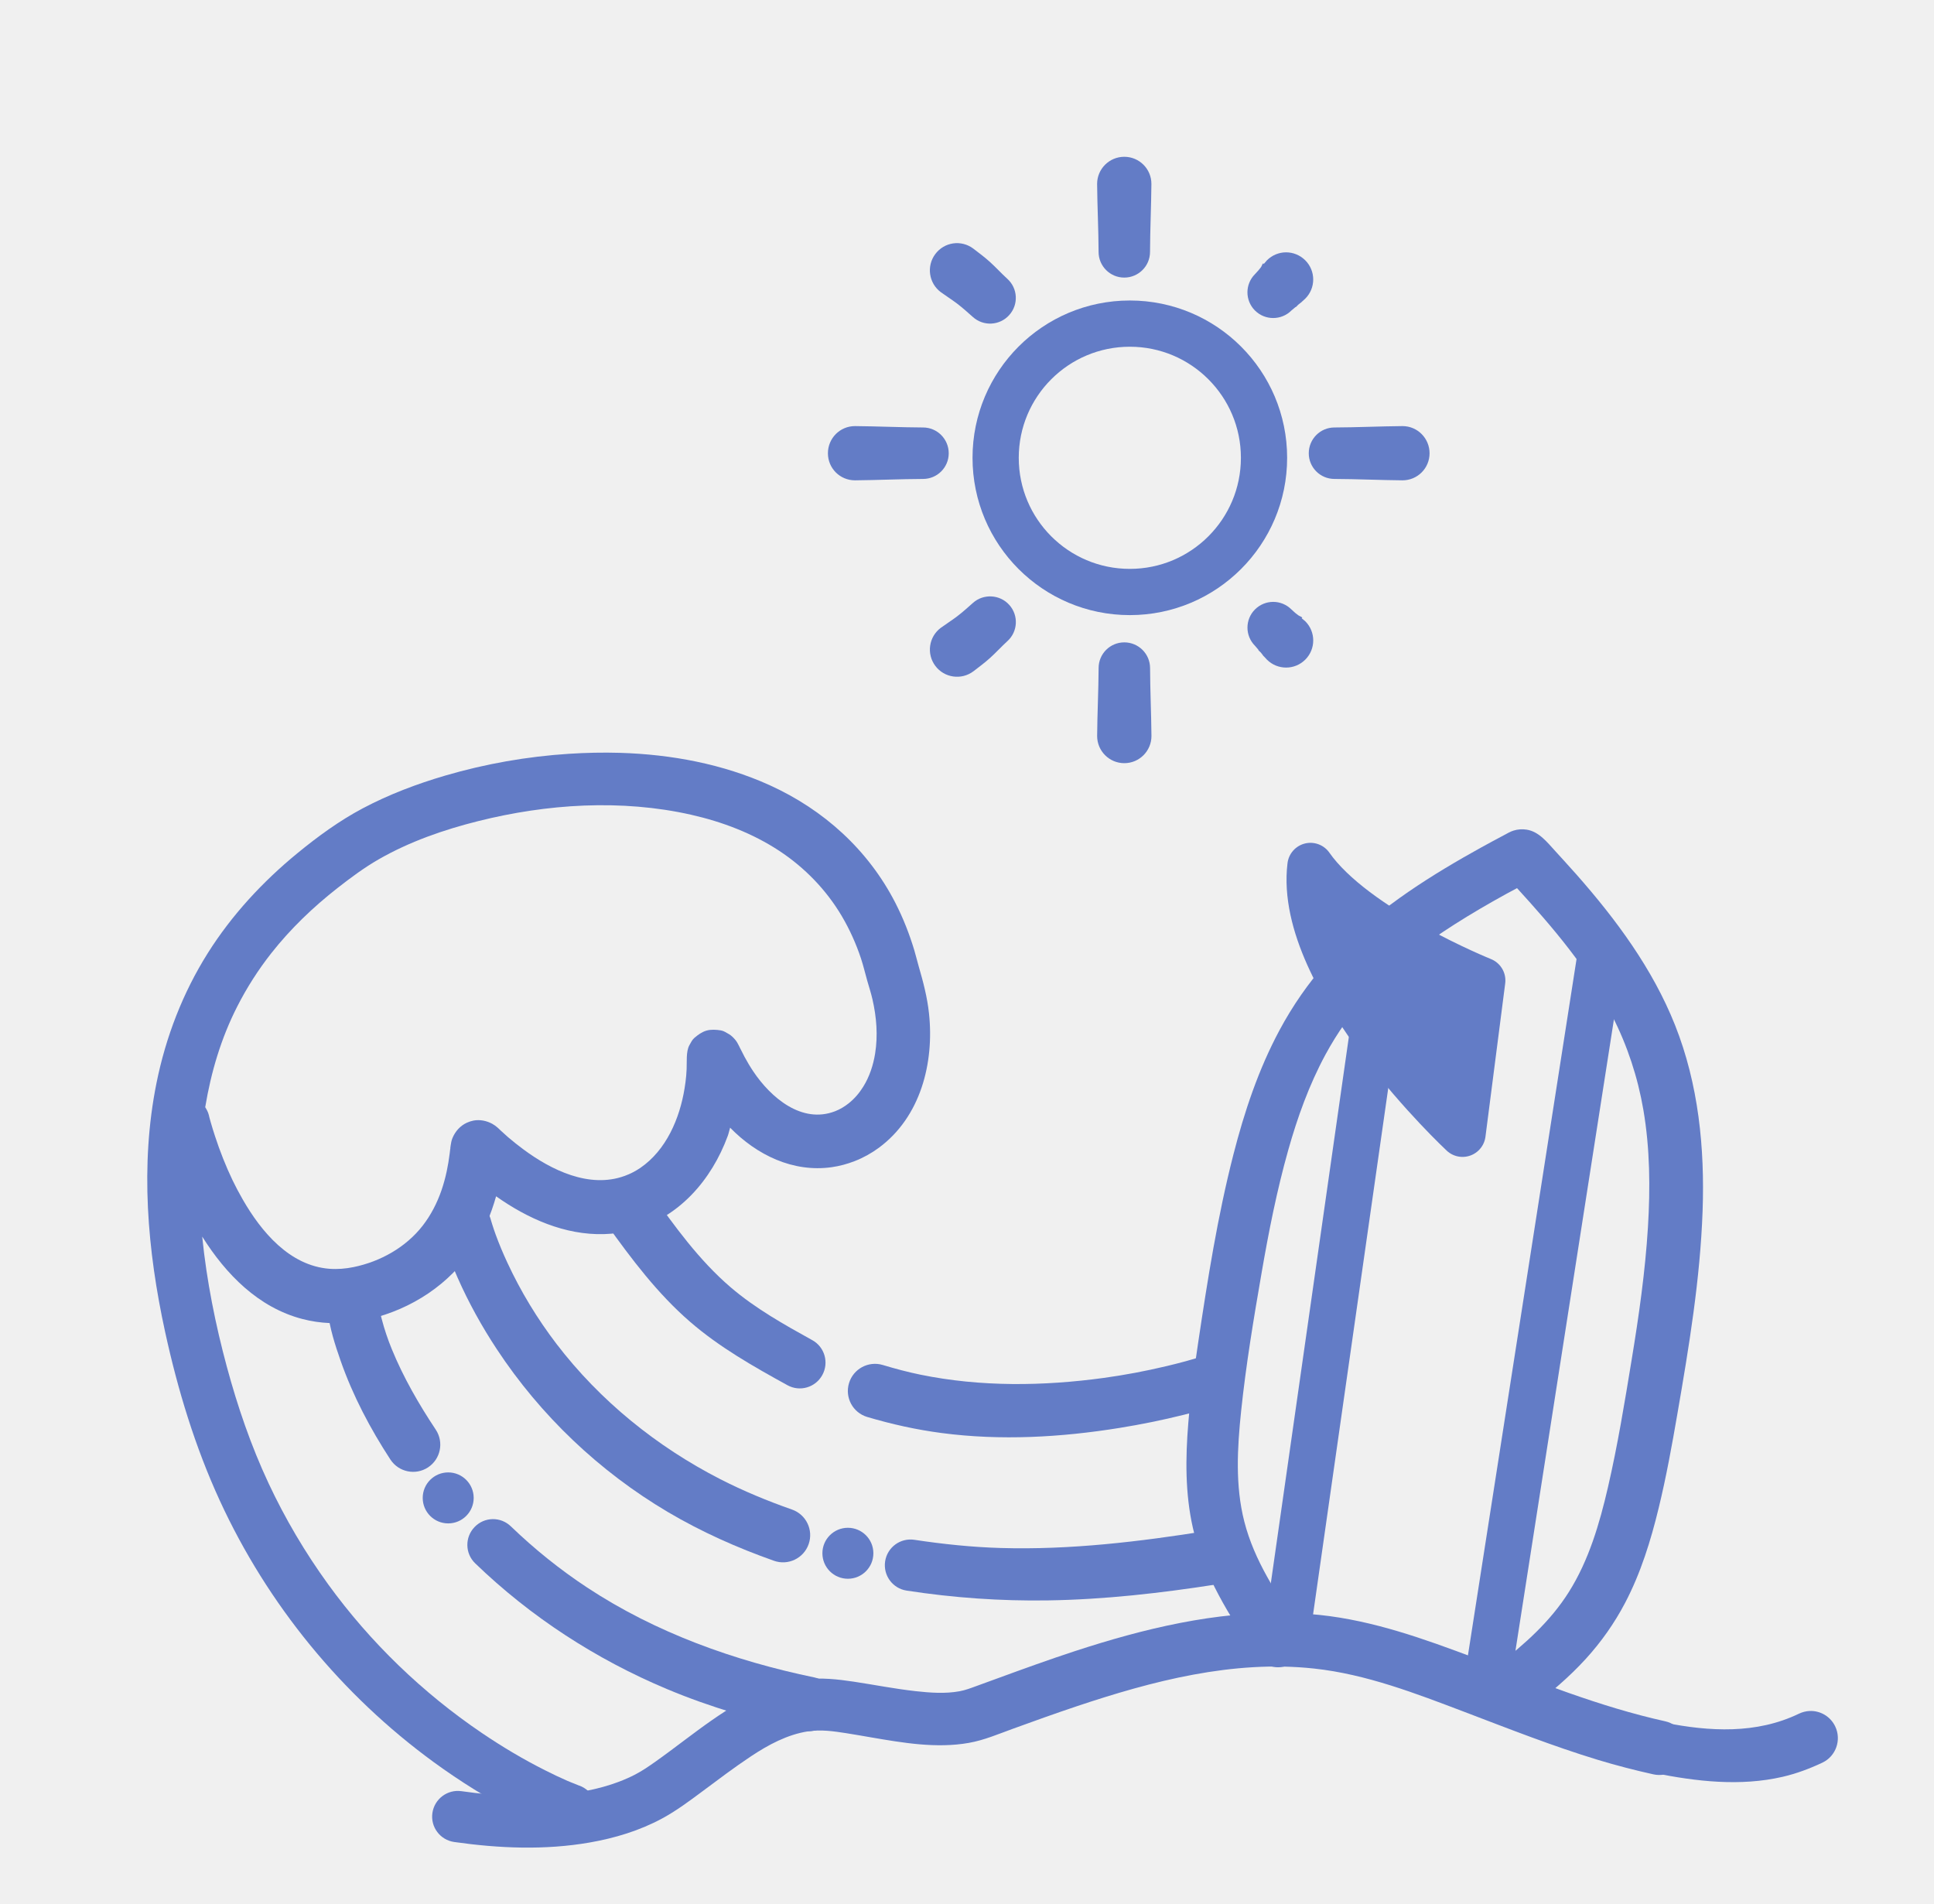
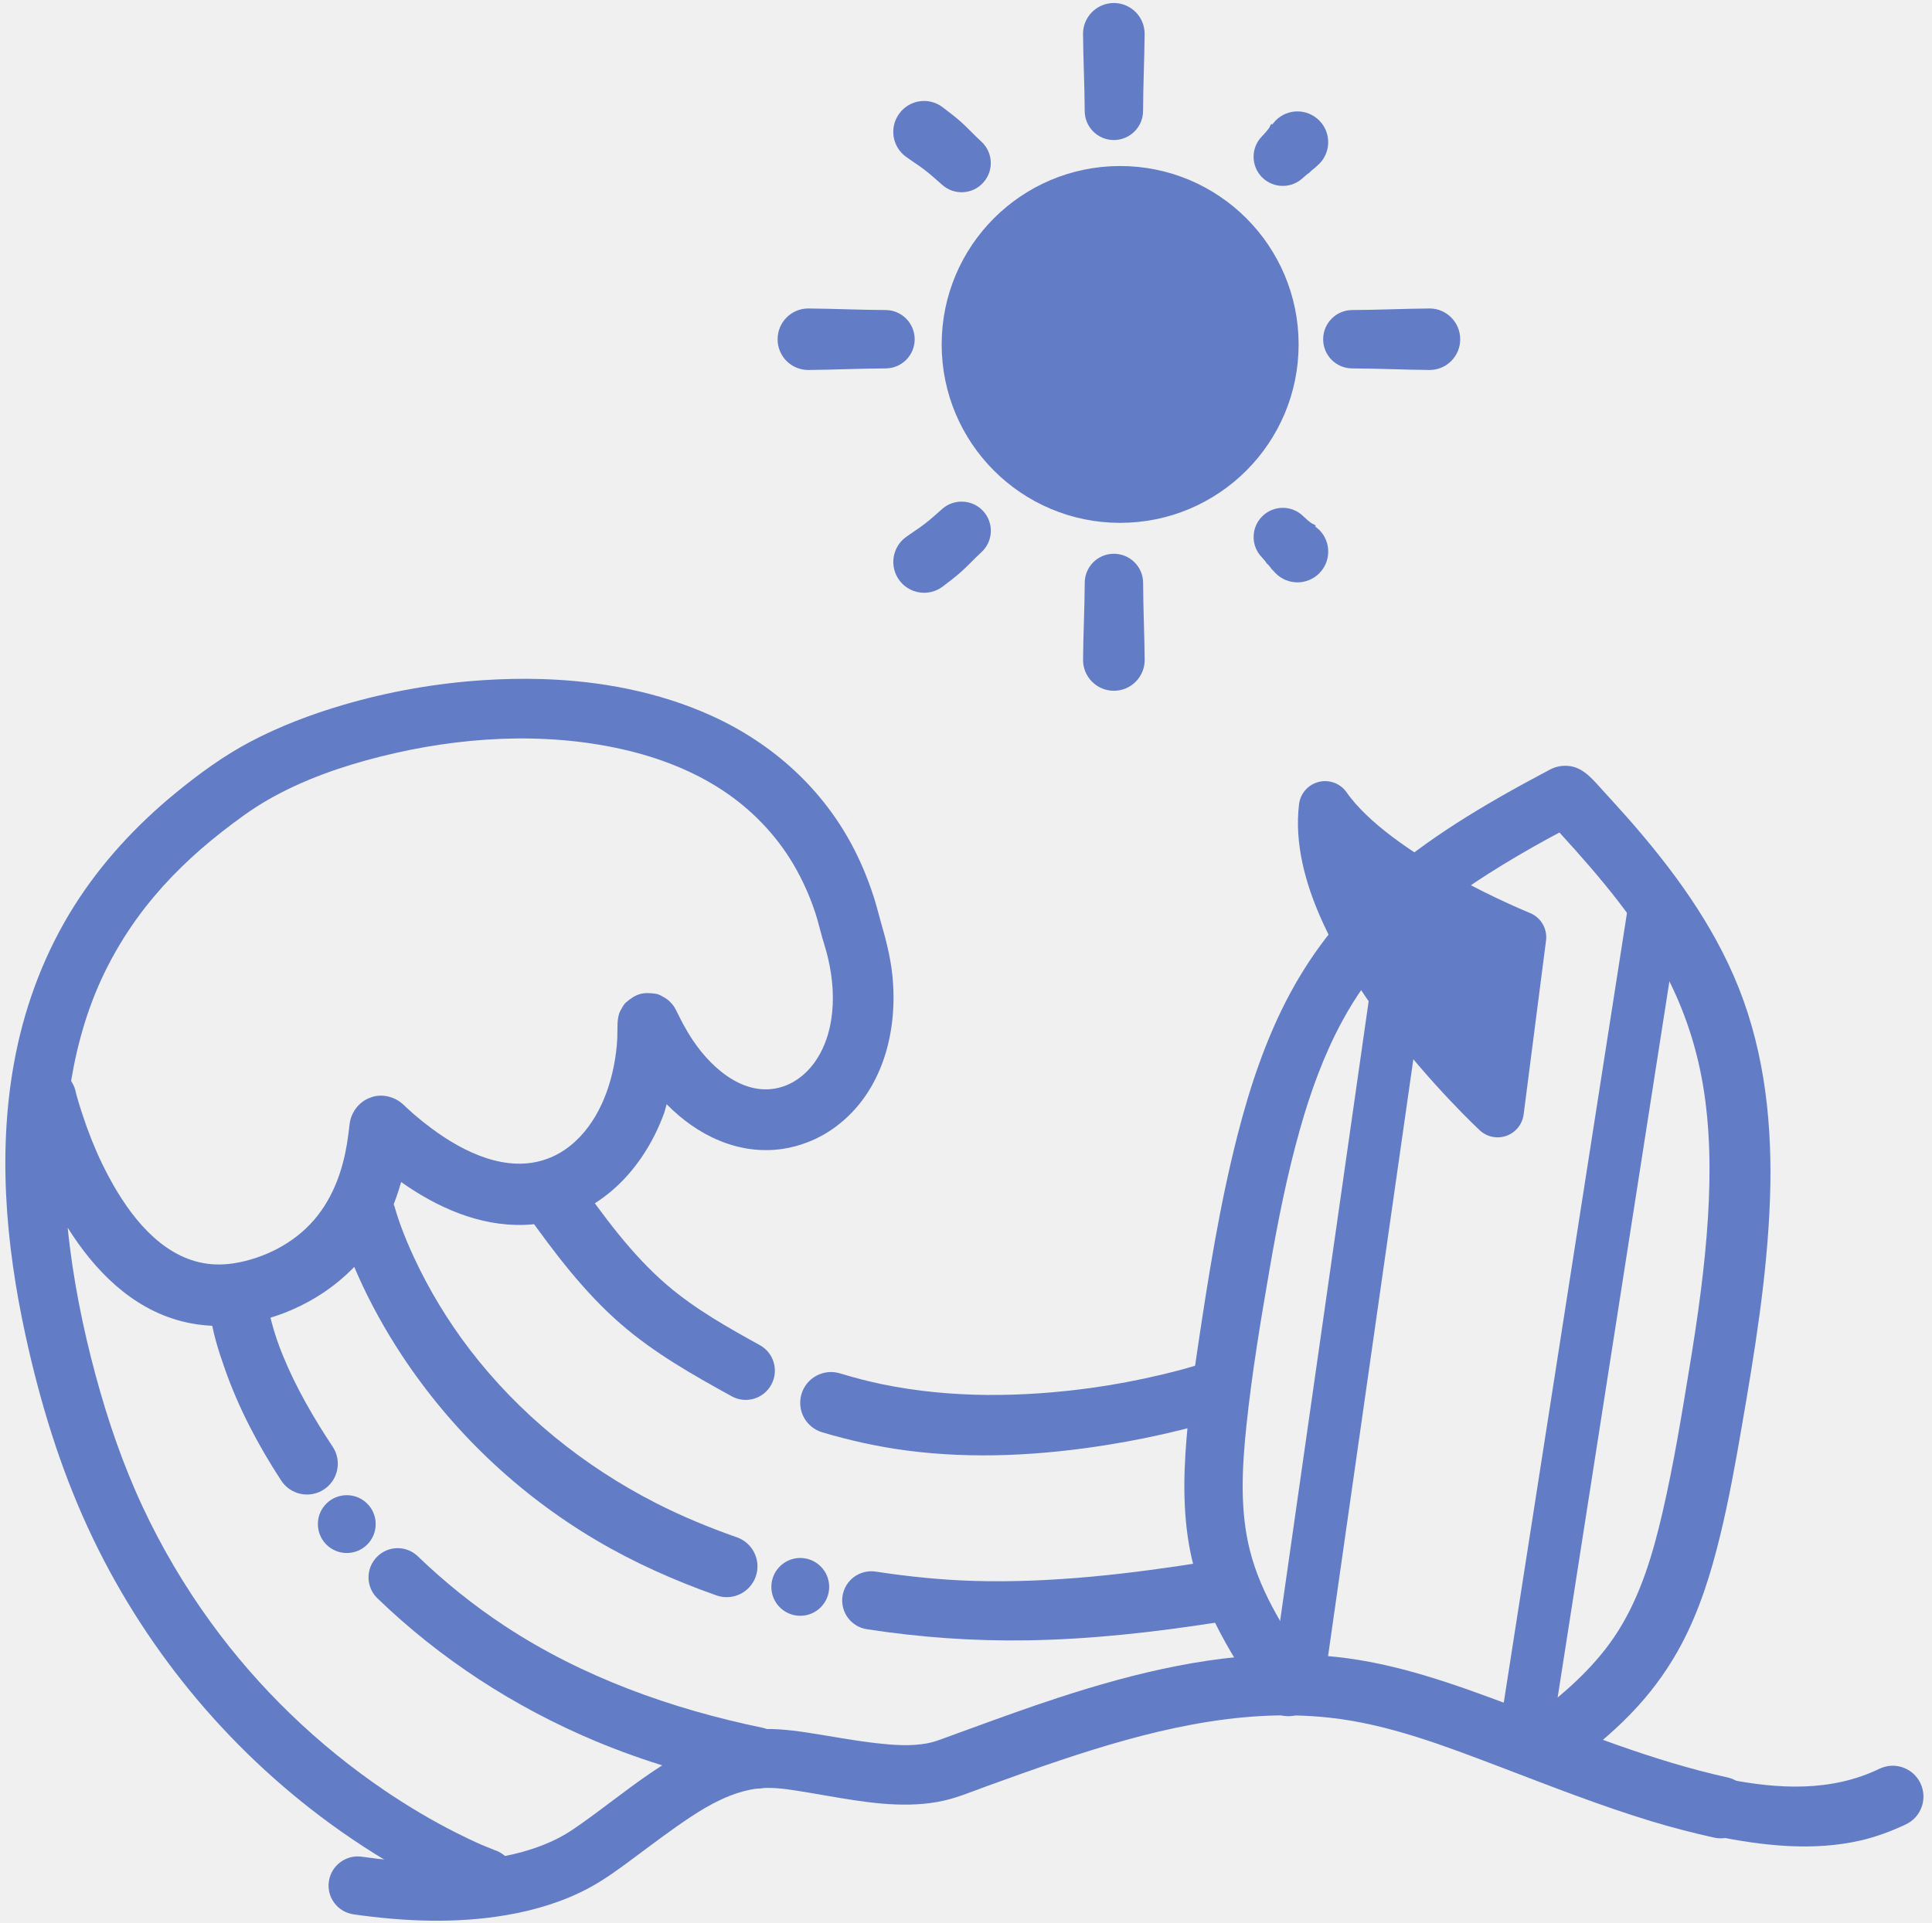
- <svg xmlns="http://www.w3.org/2000/svg" width="251" height="247" viewBox="0 0 251 247" fill="none">
-   <path d="M198.128 107.663C197.561 107.574 196.976 107.614 196.429 107.788C196.012 107.918 195.621 108.15 195.239 108.355C194.976 108.494 194.698 108.642 194.437 108.784C194.177 108.923 193.922 109.059 193.661 109.198C193.14 109.479 192.66 109.742 192.141 110.029C191.403 110.44 190.662 110.851 189.93 111.274C183.448 115.002 177.157 119.276 172.166 124.906C169.797 127.579 167.759 130.523 166.069 133.67C163.338 138.753 161.497 144.266 160.07 149.844C158.02 157.846 156.726 166.045 155.507 174.204C154.989 177.675 154.509 181.157 154.222 184.655C153.848 189.2 153.805 193.815 154.818 198.287C156.208 204.437 159.586 209.807 163.127 214.931C164.172 216.445 166.254 216.819 167.771 215.774C169.285 214.729 169.658 212.647 168.613 211.13C165.698 206.906 162.783 202.506 161.494 197.471C160.293 192.796 160.582 187.877 161.077 183.12C161.706 177.116 162.702 171.135 163.732 165.191C164.656 159.841 165.712 154.494 167.186 149.265C168.39 144.992 169.899 140.789 172.012 136.877C173.546 134.037 175.425 131.368 177.611 128.983C180.874 125.428 184.765 122.509 188.824 119.927C190.986 118.552 193.201 117.263 195.445 116.027C195.922 115.767 196.403 115.512 196.884 115.254C201.536 120.352 206.107 125.691 209.269 131.901C211.211 135.711 212.554 139.796 213.278 144.011C214.141 149.037 214.184 154.17 213.875 159.248C213.519 165.026 212.699 170.767 211.758 176.473C210.849 182.011 209.943 187.564 208.678 193.036C207.589 197.735 206.206 202.471 203.617 206.585C201.226 210.392 197.877 213.385 194.342 216.098C192.799 217.282 192.506 219.491 193.69 221.031C194.874 222.574 197.083 222.869 198.626 221.682C201.177 219.723 203.643 217.65 205.815 215.267C207.809 213.078 209.523 210.647 210.901 208.024C212.94 204.147 214.242 199.932 215.27 195.691C216.249 191.667 216.987 187.59 217.69 183.511C219.199 174.788 220.655 166.01 220.968 157.149C221.257 148.944 220.438 140.699 217.389 133.024C214.485 125.726 209.761 119.342 204.599 113.488C204.066 112.883 203.525 112.287 202.981 111.69C202.604 111.274 202.242 110.871 201.86 110.46C200.812 109.325 199.753 107.918 198.128 107.663Z" fill="#637CC6" />
-   <path d="M192.373 127.238C192.373 127.238 175.81 120.574 170.075 112.375C168.286 127.065 189.811 147.133 189.811 147.133L192.373 127.238Z" fill="#637CC6" stroke="#637CC6" stroke-width="6" stroke-miterlimit="10" stroke-linejoin="round" />
-   <path d="M129.217 59.41C129.217 49.792 137.011 41.996 146.631 41.996C156.251 41.996 164.048 49.792 164.048 59.41C164.048 69.027 156.251 76.824 146.631 76.824C137.011 76.824 129.217 69.03 129.217 59.41Z" stroke="#637CC6" stroke-width="6" stroke-miterlimit="10" stroke-linejoin="round" />
-   <path d="M145.913 20.346C143.965 20.346 142.387 21.924 142.387 23.869C142.413 26.813 142.566 29.746 142.578 32.69C142.578 34.532 144.069 36.023 145.91 36.023C147.751 36.023 149.254 34.532 149.254 32.69C149.266 29.746 149.407 26.813 149.433 23.869C149.436 21.924 147.859 20.346 145.913 20.346Z" fill="#637CC6" />
-   <path d="M110.961 55.295C109.016 55.295 107.449 56.873 107.449 58.821C107.449 60.77 109.016 62.333 110.961 62.333C113.905 62.307 116.852 62.165 119.797 62.153C121.638 62.153 123.129 60.662 123.129 58.821C123.129 56.98 121.638 55.474 119.797 55.474C116.852 55.46 113.905 55.321 110.961 55.295Z" fill="#637CC6" />
-   <path d="M182.02 55.295C179.076 55.321 176.132 55.463 173.187 55.474C171.343 55.474 169.855 56.98 169.855 58.821C169.855 60.662 171.346 62.153 173.187 62.153C176.132 62.165 179.076 62.307 182.02 62.333C183.966 62.333 185.532 60.767 185.532 58.821C185.532 56.876 183.966 55.295 182.02 55.295Z" fill="#637CC6" />
-   <path d="M123.708 31.586C122.813 31.713 121.968 32.188 121.386 32.969C120.219 34.527 120.535 36.739 122.09 37.906C122.776 38.407 123.502 38.861 124.177 39.37C124.904 39.921 125.584 40.534 126.264 41.139C127.634 42.373 129.744 42.26 130.977 40.89C132.214 39.521 132.101 37.408 130.728 36.177C129.955 35.471 129.249 34.695 128.476 33.992C127.793 33.372 127.052 32.828 126.319 32.263C125.543 31.678 124.6 31.458 123.708 31.586Z" fill="#637CC6" />
-   <path d="M166.911 32.746C166.008 32.746 165.113 33.096 164.424 33.782C163.941 34.347 163.99 34.289 163.941 34.347C163.964 34.301 164.036 34.237 164.007 34.211C163.868 34.072 163.773 34.524 163.648 34.68C163.527 34.836 163.147 35.3 163.275 35.152C163.663 34.7 163.278 35.146 162.872 35.58C161.572 36.883 161.572 38.991 162.872 40.294C164.175 41.596 166.3 41.596 167.603 40.294C168.115 39.859 168.06 39.908 168.115 39.865C168.24 39.851 168.373 39.633 168.503 39.532C168.66 39.41 169.123 39.031 168.972 39.159C168.521 39.544 168.969 39.159 169.401 38.756C170.776 37.381 170.776 35.155 169.401 33.78C168.712 33.096 167.811 32.746 166.911 32.746Z" fill="#637CC6" />
-   <path d="M145.913 83.361C144.069 83.361 142.581 84.849 142.581 86.694C142.566 89.638 142.413 92.57 142.39 95.512C142.39 97.457 143.968 99.038 145.916 99.038C147.861 99.038 149.439 97.46 149.439 95.512C149.413 92.568 149.271 89.635 149.26 86.694C149.257 84.849 147.754 83.361 145.913 83.361Z" fill="#637CC6" />
-   <path d="M128.673 77.399C127.819 77.356 126.95 77.628 126.267 78.244C125.587 78.849 124.907 79.463 124.18 80.013C123.505 80.526 122.779 80.977 122.093 81.478C120.535 82.645 120.222 84.857 121.389 86.414C122.556 87.972 124.768 88.284 126.325 87.121C127.055 86.556 127.796 86.012 128.482 85.392C129.258 84.692 129.964 83.916 130.734 83.209C132.107 81.976 132.219 79.863 130.983 78.496C130.364 77.807 129.524 77.445 128.673 77.399Z" fill="#637CC6" />
-   <path d="M165.241 78.106C164.387 78.106 163.527 78.436 162.875 79.087C161.575 80.39 161.575 82.5 162.875 83.803C163.301 84.301 163.263 84.246 163.304 84.301C163.301 84.425 163.544 84.567 163.648 84.7C163.773 84.857 164.138 85.323 164.007 85.172C163.625 84.721 164.022 85.169 164.424 85.601C165.802 86.976 168.026 86.976 169.404 85.601C170.779 84.223 170.779 81.999 169.404 80.624C168.88 80.178 168.932 80.225 168.877 80.181C168.906 80.187 168.952 80.242 168.972 80.225C169.114 80.083 168.66 79.973 168.503 79.851C168.344 79.73 167.881 79.365 168.031 79.492C168.483 79.877 168.037 79.492 167.606 79.09C166.949 78.436 166.092 78.106 165.241 78.106Z" fill="#637CC6" />
-   <path d="M234.849 222.037C234.392 222.057 233.92 222.176 233.48 222.384C227.95 225.053 221.871 224.715 216.005 223.545C214.199 223.18 212.442 224.35 212.08 226.156C211.715 227.96 212.885 229.717 214.691 230.082C220.145 231.188 225.863 231.845 231.352 230.58C233.147 230.163 234.858 229.523 236.52 228.739C238.277 227.902 239.015 225.794 238.179 224.04C237.55 222.723 236.219 221.976 234.849 222.037Z" fill="#637CC6" />
-   <path d="M167.244 209.318C157.792 209.078 148.414 211.351 139.469 214.28C136.151 215.366 132.874 216.553 129.597 217.752C128.638 218.102 127.68 218.449 126.722 218.8C125.995 219.066 125.283 219.341 124.524 219.477C122.654 219.819 120.706 219.671 118.827 219.463C116.134 219.164 113.471 218.635 110.796 218.232C108.688 217.917 106.578 217.685 104.45 217.94C98.495 218.658 93.489 222.34 88.828 225.835C87.604 226.752 86.373 227.687 85.123 228.57C84.251 229.19 83.377 229.795 82.427 230.287C79.767 231.659 76.796 232.38 73.841 232.76C69.206 233.359 64.504 233.098 59.892 232.444C58.068 232.183 56.378 233.454 56.117 235.278C55.856 237.102 57.127 238.778 58.951 239.039C64.756 239.867 70.708 240.116 76.51 239.108C79.778 238.541 83.009 237.568 85.939 235.982C87.78 234.986 89.474 233.721 91.15 232.473C93.232 230.924 95.293 229.361 97.456 227.925C99.691 226.437 102.195 225.085 104.879 224.677C106.52 224.425 108.162 224.659 109.786 224.911C110.877 225.079 111.96 225.276 113.048 225.461C117.2 226.173 121.531 226.917 125.726 226.179C127.706 225.835 129.582 225.024 131.464 224.341C134.185 223.353 136.912 222.372 139.66 221.451C149.546 218.139 160.032 215.392 170.544 216.53C177.322 217.262 183.766 219.766 190.095 222.169C195.812 224.344 201.519 226.599 207.375 228.379C209.755 229.1 212.152 229.72 214.578 230.258C216.477 230.681 218.359 229.474 218.782 227.574C219.204 225.675 218.012 223.794 216.112 223.374C207.572 221.483 199.477 218.183 191.311 215.117C184.826 212.682 178.225 210.303 171.294 209.576C169.942 209.44 168.593 209.353 167.244 209.318Z" fill="#637CC6" />
-   <path d="M82.164 153.326C81.275 153.175 80.331 153.358 79.538 153.922C77.951 155.051 77.578 157.257 78.707 158.841C81.95 163.372 85.325 167.868 89.561 171.533C93.376 174.836 97.794 177.338 102.198 179.761C103.81 180.652 105.828 180.062 106.72 178.446C107.611 176.834 107.032 174.801 105.42 173.913C101.74 171.877 98.037 169.802 94.83 167.057C90.742 163.557 87.537 159.119 84.448 154.753C83.881 153.96 83.053 153.476 82.164 153.326Z" fill="#637CC6" />
-   <path d="M157.647 175.74C157.215 175.708 156.77 175.757 156.335 175.908C154.705 176.458 153.029 176.892 151.356 177.291C148.689 177.925 145.985 178.438 143.27 178.811C135.401 179.888 127.269 179.995 119.461 178.394C117.808 178.056 116.181 177.621 114.568 177.135C112.704 176.579 110.744 177.636 110.185 179.497C109.626 181.365 110.683 183.322 112.548 183.881C115.718 184.822 118.943 185.539 122.226 185.968C129.886 186.973 137.68 186.53 145.285 185.305C148.087 184.853 150.872 184.289 153.623 183.603C155.253 183.197 156.882 182.76 158.478 182.219C160.223 181.628 161.156 179.735 160.565 177.989C160.122 176.683 158.947 175.832 157.647 175.74Z" fill="#637CC6" />
-   <path d="M80.476 97.697C78.253 97.631 76.026 97.68 73.829 97.822C68.404 98.172 63.022 99.116 57.805 100.642C54.111 101.724 50.48 103.097 47.076 104.9C44.045 106.507 41.251 108.548 38.602 110.719C34.097 114.413 30.088 118.736 26.975 123.675C23.727 128.831 21.515 134.572 20.311 140.541C18.16 151.21 19.127 162.292 21.431 172.85C23.07 180.36 25.319 187.771 28.539 194.763C34.731 208.216 44.343 219.961 56.311 228.69C59.669 231.136 63.213 233.354 66.901 235.268C68.855 236.284 70.865 237.262 72.943 238.006C74.68 238.623 76.582 237.708 77.202 235.974C77.818 234.234 76.904 232.332 75.169 231.715C75.19 231.724 75.135 231.707 75.114 231.701C75.065 231.681 75.025 231.663 74.975 231.643C74.854 231.594 74.724 231.539 74.602 231.49C74.269 231.356 73.936 231.232 73.606 231.087C72.645 230.67 71.707 230.216 70.772 229.747C67.932 228.322 65.19 226.687 62.562 224.909C54.858 219.692 48.06 213.141 42.597 205.608C39.609 201.488 37.013 197.096 34.856 192.49C32.574 187.618 30.837 182.537 29.436 177.352C27.974 171.932 26.819 166.22 26.243 160.471C29.323 165.375 33.541 169.686 39.253 171.171C40.423 171.475 41.613 171.649 42.82 171.698C44.551 171.767 46.294 171.576 47.976 171.171C53.436 169.868 58.364 166.655 61.441 161.924C62.773 159.877 63.722 157.596 64.385 155.245C68.47 158.137 73.311 160.3 78.403 160.152C79.625 160.115 80.855 159.95 82.039 159.64C88.087 158.068 92.355 153.123 94.453 147.403C94.581 147.058 94.644 146.69 94.757 146.34C98.214 149.881 102.913 152.179 107.947 151.467C108.966 151.322 109.962 151.053 110.918 150.68C112.035 150.246 113.089 149.664 114.056 148.951C119.478 144.956 121.262 137.936 120.567 131.506C120.341 129.404 119.814 127.403 119.226 125.383C119.027 124.694 118.865 123.996 118.659 123.31C118.025 121.202 117.214 119.144 116.213 117.184C112.684 110.299 106.925 105.088 99.885 101.892C93.817 99.145 87.143 97.9 80.476 97.697ZM75.832 104.538C80.505 104.359 85.186 104.712 89.685 105.728C93.733 106.643 97.684 108.14 101.158 110.43C104.447 112.601 107.241 115.485 109.247 118.878C110.278 120.626 111.112 122.482 111.749 124.407C112.064 125.365 112.287 126.341 112.565 127.308C112.791 128.092 113.046 128.877 113.228 129.673C113.761 131.978 113.952 134.378 113.575 136.723C113.332 138.237 112.84 139.734 112.026 141.036C111.52 141.85 110.897 142.582 110.145 143.179C109.615 143.601 109.021 143.957 108.39 144.204C104.048 145.888 100.024 142.417 97.76 139.033C97.349 138.422 96.975 137.788 96.625 137.14C96.442 136.801 96.272 136.451 96.098 136.106C96.086 136.08 96.043 136.013 96.057 136.037C96.043 136.005 96.031 135.973 96.014 135.941C95.965 135.837 95.915 135.738 95.863 135.637C95.742 135.403 95.614 135.165 95.446 134.962C95.229 134.696 94.917 134.381 94.63 134.216C94.285 134.016 93.947 133.781 93.553 133.715C92.939 133.619 92.285 133.573 91.686 133.744C91.101 133.912 90.586 134.288 90.122 134.685C89.83 134.934 89.659 135.301 89.471 135.637C89.016 136.462 89.158 137.823 89.112 138.746C89.098 139.027 89.08 139.311 89.057 139.592C89.011 140.136 88.936 140.68 88.849 141.222C88.218 145.139 86.472 149.252 83.099 151.563C82.471 151.988 81.793 152.339 81.081 152.596C76.487 154.275 71.536 151.838 67.891 149.128C67.222 148.63 66.562 148.109 65.928 147.565C65.593 147.275 65.274 146.977 64.947 146.679C64.933 146.667 64.889 146.638 64.906 146.65V146.638C64.88 146.615 64.86 146.589 64.837 146.569C64.759 146.496 64.683 146.418 64.6 146.349C64.377 146.155 64.142 145.978 63.882 145.836C63.146 145.437 62.281 145.263 61.447 145.419C61.152 145.477 60.865 145.573 60.59 145.697C59.727 146.091 59.079 146.821 58.723 147.689C58.598 147.996 58.532 148.317 58.488 148.645C58.474 148.749 58.456 148.856 58.445 148.96C58.442 148.992 58.448 149.024 58.445 149.056C58.445 149.061 58.445 149.064 58.445 149.07C58.445 149.096 58.43 149.128 58.43 149.114C58.41 149.307 58.387 149.501 58.361 149.693C58.265 150.468 58.138 151.241 57.976 152.003C57.793 152.851 57.568 153.685 57.284 154.504C56.716 156.137 55.914 157.7 54.849 159.067C52.663 161.875 49.36 163.719 45.892 164.431C44.858 164.643 43.793 164.732 42.739 164.651C37.571 164.243 33.906 159.84 31.5 155.653C31.031 154.84 30.594 154.012 30.186 153.167C29.297 151.314 28.544 149.394 27.905 147.44C27.699 146.815 27.502 146.181 27.323 145.547C27.265 145.344 27.21 145.142 27.158 144.939C27.143 144.878 27.132 144.809 27.117 144.748C27.114 144.73 27.097 144.69 27.103 144.704C27.013 144.322 26.828 143.998 26.634 143.68C27.381 139.181 28.669 134.78 30.782 130.629C32.027 128.179 33.507 125.863 35.206 123.701C37.705 120.525 40.64 117.717 43.819 115.227C45.518 113.898 47.267 112.598 49.14 111.521C53.141 109.222 57.591 107.677 62.052 106.559C66.513 105.442 71.16 104.721 75.832 104.538Z" fill="#637CC6" />
-   <path d="M63.928 197.139C63.074 197.154 62.231 197.498 61.592 198.164C60.312 199.49 60.347 201.601 61.673 202.877C68.864 209.82 77.344 215.326 86.559 219.191C92.27 221.588 98.211 223.305 104.268 224.582C106.173 224.981 108.043 223.765 108.442 221.86C108.842 219.955 107.611 218.082 105.707 217.686C95.307 215.529 85.111 211.89 76.206 206.018C72.659 203.679 69.365 201.025 66.308 198.083C65.645 197.44 64.782 197.122 63.928 197.139Z" fill="#637CC6" />
-   <path d="M45.472 166.42C43.639 166.62 42.328 168.267 42.528 170.1C42.774 172.32 43.48 174.515 44.215 176.611C45.808 181.15 48.045 185.389 50.671 189.413C51.742 191.04 53.928 191.494 55.552 190.423C57.179 189.355 57.631 187.169 56.563 185.542C54.368 182.239 52.359 178.765 50.854 175.091C50.33 173.814 49.887 172.5 49.539 171.165C49.441 170.78 49.34 170.395 49.261 170.007C49.233 169.857 49.204 169.703 49.18 169.55C49.178 169.521 49.151 169.379 49.151 169.385C48.949 167.549 47.304 166.221 45.472 166.42Z" fill="#637CC6" />
-   <path d="M156.778 198.648C147.902 200.067 138.89 201.149 129.889 200.886C126.131 200.776 122.394 200.385 118.676 199.823C116.855 199.543 115.153 200.793 114.875 202.614C114.597 204.435 115.845 206.138 117.669 206.415C123.74 207.351 129.869 207.782 136.012 207.686C143.351 207.573 150.641 206.74 157.884 205.611C159.806 205.31 161.118 203.497 160.817 201.572C160.513 199.655 158.701 198.341 156.778 198.648Z" fill="#637CC6" />
-   <path d="M60.969 155.844C60.541 155.783 60.089 155.798 59.643 155.913C57.86 156.374 56.789 158.195 57.252 159.975C57.776 161.99 58.569 163.956 59.409 165.852C60.83 169.06 62.538 172.143 64.469 175.073C70.149 183.697 77.784 190.955 86.671 196.213C91.04 198.798 95.672 200.856 100.455 202.547C102.29 203.193 104.302 202.226 104.948 200.39C105.594 198.552 104.627 196.543 102.791 195.897C99.606 194.78 96.494 193.494 93.486 191.957C85.227 187.727 77.87 181.781 72.225 174.401C69.732 171.138 67.579 167.592 65.85 163.863C65.288 162.653 64.77 161.428 64.316 160.175C64.159 159.744 64.012 159.301 63.873 158.861C63.829 158.724 63.789 158.585 63.748 158.447C63.737 158.406 63.731 158.386 63.719 158.351C63.717 158.337 63.702 158.293 63.708 158.308C63.36 156.964 62.257 156.032 60.969 155.844Z" fill="#637CC6" />
-   <path d="M207.778 123.605L193.302 216.404" stroke="#637CC6" stroke-width="6" stroke-miterlimit="10" stroke-linejoin="round" />
-   <path d="M180.112 120.396L167.015 212.083" stroke="#637CC6" stroke-width="6" stroke-miterlimit="10" stroke-linejoin="round" />
-   <path d="M54.861 194.385C54.861 192.558 56.34 191.076 58.17 191.076C59.993 191.076 61.476 192.558 61.476 194.385C61.476 196.212 59.993 197.694 58.17 197.694C56.34 197.694 54.861 196.212 54.861 194.385Z" fill="#637CC6" />
-   <path d="M106.734 201.568C106.734 199.744 108.214 198.262 110.04 198.262C111.867 198.262 113.349 199.744 113.349 201.568C113.349 203.398 111.867 204.877 110.04 204.877C108.214 204.877 106.734 203.398 106.734 201.568Z" fill="#637CC6" />
+ <svg xmlns="http://www.w3.org/2000/svg" width="221" height="220" viewBox="0 0 221 220" fill="none">
+   <g clip-path="url(#clip0_707_1405)">
+     <path d="M179.628 87.663C179.061 87.574 178.476 87.614 177.929 87.788C177.512 87.918 177.121 88.15 176.739 88.355C176.476 88.494 176.198 88.642 175.937 88.784C175.677 88.923 175.422 89.059 175.161 89.198C174.64 89.479 174.16 89.742 173.641 90.029C172.903 90.44 172.162 90.851 171.43 91.274C164.948 95.002 158.657 99.275 153.666 104.906C151.297 107.579 149.259 110.523 147.569 113.67C144.838 118.753 142.997 124.266 141.57 129.844C139.52 137.846 138.226 146.045 137.007 154.204C136.489 157.675 136.009 161.157 135.722 164.655C135.348 169.2 135.305 173.815 136.318 178.287C137.708 184.437 141.086 189.807 144.627 194.931C145.672 196.445 147.754 196.819 149.271 195.774C150.785 194.729 151.158 192.647 150.113 191.13C147.198 186.906 144.283 182.506 142.994 177.471C141.793 172.796 142.082 167.877 142.577 163.12C143.206 157.116 144.202 151.135 145.232 145.191C146.156 139.841 147.212 134.494 148.686 129.265C149.89 124.992 151.399 120.789 153.512 116.877C155.046 114.037 156.925 111.368 159.111 108.983C162.374 105.428 166.265 102.509 170.324 99.927C172.486 98.552 174.701 97.263 176.945 96.027C177.422 95.767 177.903 95.512 178.384 95.254C183.036 100.352 187.607 105.691 190.769 111.901C192.711 115.711 194.054 119.796 194.778 124.011C195.641 129.037 195.684 134.17 195.375 139.248C195.019 145.026 194.199 150.767 193.258 156.473C192.349 162.011 191.443 167.564 190.178 173.036C189.089 177.735 187.706 182.471 185.117 186.585C182.726 190.392 179.377 193.385 175.842 196.098C174.299 197.282 174.006 199.491 175.19 201.031C176.374 202.574 178.583 202.869 180.126 201.682C182.677 199.723 185.143 197.65 187.315 195.267C189.309 193.078 191.023 190.647 192.401 188.024C194.44 184.147 195.742 179.932 196.77 175.691C197.749 171.667 198.487 167.59 199.19 163.511C200.699 154.788 202.155 146.01 202.468 137.149C202.757 128.944 201.938 120.699 198.889 113.024C195.985 105.726 191.261 99.342 186.099 93.488C185.566 92.883 185.025 92.287 184.481 91.691C184.104 91.274 183.742 90.871 183.36 90.46C182.312 89.325 181.253 87.918 179.628 87.663Z" fill="#637CC6" />
+     <path d="M173.873 107.238C173.873 107.238 157.31 100.574 151.575 92.375C149.786 107.065 171.311 127.133 171.311 127.133L173.873 107.238Z" fill="#637CC6" stroke="#637CC6" stroke-width="6" stroke-miterlimit="10" stroke-linejoin="round" />
+     <path d="M110.717 39.41C110.717 29.793 118.511 21.996 128.131 21.996C137.751 21.996 145.548 29.793 145.548 39.41C145.548 49.027 137.751 56.824 128.131 56.824C118.511 56.824 110.717 49.03 110.717 39.41Z" fill="#637CC6" stroke="#637CC6" stroke-width="6" stroke-miterlimit="10" stroke-linejoin="round" />
+     <path d="M127.413 0.346C125.465 0.346 123.887 1.924 123.887 3.869C123.913 6.813 124.066 9.746 124.078 12.69C124.078 14.531 125.569 16.023 127.41 16.023C129.251 16.023 130.754 14.531 130.754 12.69C130.766 9.746 130.907 6.813 130.933 3.869C130.936 1.924 129.359 0.346 127.413 0.346Z" fill="#637CC6" />
+     <path d="M92.461 35.295C90.516 35.295 88.949 36.873 88.949 38.821C88.949 40.77 90.516 42.333 92.461 42.333C95.405 42.307 98.353 42.165 101.297 42.153C103.138 42.153 104.629 40.662 104.629 38.821C104.629 36.98 103.138 35.474 101.297 35.474C98.353 35.46 95.405 35.321 92.461 35.295Z" fill="#637CC6" />
+     <path d="M163.52 35.295C160.576 35.321 157.632 35.463 154.687 35.474C152.843 35.474 151.355 36.98 151.355 38.821C151.355 40.662 152.846 42.153 154.687 42.153C157.632 42.165 160.576 42.307 163.52 42.333C165.466 42.333 167.032 40.767 167.032 38.821C167.032 36.876 165.466 35.295 163.52 35.295Z" fill="#637CC6" />
+     <path d="M105.208 11.586C104.313 11.713 103.468 12.188 102.886 12.97C101.719 14.527 102.035 16.739 103.59 17.906C104.276 18.407 105.002 18.861 105.677 19.37C106.404 19.921 107.084 20.534 107.764 21.139C109.134 22.373 111.244 22.26 112.477 20.89C113.714 19.521 113.601 17.408 112.228 16.177C111.455 15.471 110.749 14.695 109.976 13.992C109.293 13.372 108.552 12.828 107.819 12.263C107.043 11.678 106.1 11.458 105.208 11.586Z" fill="#637CC6" />
+     <path d="M148.411 12.746C147.508 12.746 146.613 13.096 145.924 13.783C145.441 14.347 145.49 14.289 145.441 14.347C145.464 14.301 145.536 14.237 145.507 14.211C145.368 14.072 145.273 14.524 145.148 14.68C145.027 14.836 144.647 15.3 144.775 15.152C145.163 14.7 144.778 15.146 144.372 15.58C143.072 16.883 143.072 18.991 144.372 20.294C145.675 21.596 147.8 21.596 149.103 20.294C149.615 19.859 149.56 19.909 149.615 19.865C149.74 19.851 149.873 19.633 150.003 19.532C150.16 19.41 150.623 19.031 150.472 19.159C150.021 19.544 150.469 19.159 150.901 18.756C152.276 17.381 152.276 15.155 150.901 13.78C150.212 13.096 149.311 12.746 148.411 12.746Z" fill="#637CC6" />
+     <path d="M127.413 63.361C125.569 63.361 124.081 64.849 124.081 66.694C124.066 69.638 123.913 72.57 123.89 75.512C123.89 77.457 125.468 79.038 127.416 79.038C129.361 79.038 130.939 77.46 130.939 75.512C130.913 72.568 130.771 69.635 130.76 66.694C130.757 64.849 129.254 63.361 127.413 63.361Z" fill="#637CC6" />
+     <path d="M110.173 57.399C109.319 57.356 108.45 57.628 107.767 58.244C107.087 58.849 106.407 59.463 105.68 60.013C105.005 60.526 104.279 60.977 103.593 61.478C102.035 62.645 101.722 64.857 102.889 66.414C104.056 67.972 106.268 68.284 107.825 67.121C108.555 66.556 109.296 66.012 109.982 65.392C110.758 64.692 111.464 63.916 112.234 63.209C113.607 61.976 113.719 59.863 112.483 58.496C111.864 57.807 111.024 57.445 110.173 57.399Z" fill="#637CC6" />
+     <path d="M146.741 58.105C145.887 58.105 145.027 58.435 144.375 59.087C143.075 60.39 143.075 62.5 144.375 63.803C144.801 64.301 144.763 64.246 144.804 64.301C144.801 64.425 145.044 64.567 145.148 64.7C145.273 64.857 145.638 65.323 145.507 65.172C145.125 64.721 145.522 65.169 145.924 65.601C147.302 66.976 149.526 66.976 150.904 65.601C152.279 64.223 152.279 61.999 150.904 60.624C150.38 60.178 150.432 60.225 150.377 60.181C150.406 60.187 150.452 60.242 150.472 60.225C150.614 60.083 150.16 59.973 150.003 59.851C149.844 59.73 149.381 59.365 149.531 59.492C149.983 59.877 149.537 59.492 149.106 59.09C148.449 58.435 147.592 58.105 146.741 58.105Z" fill="#637CC6" />
+     <path d="M216.349 202.037C215.892 202.057 215.42 202.176 214.98 202.384C209.45 205.053 203.371 204.715 197.505 203.545C195.699 203.18 193.942 204.35 193.58 206.156C193.215 207.96 194.385 209.717 196.191 210.082C201.645 211.188 207.363 211.845 212.852 210.58C214.647 210.163 216.358 209.523 218.02 208.739C219.777 207.902 220.515 205.794 219.679 204.04C219.05 202.723 217.719 201.976 216.349 202.037Z" fill="#637CC6" />
+     <path d="M148.744 189.318C139.292 189.078 129.914 191.351 120.969 194.28C117.651 195.366 114.374 196.553 111.097 197.752C110.138 198.102 109.18 198.449 108.222 198.8C107.495 199.066 106.783 199.341 106.024 199.477C104.154 199.819 102.206 199.671 100.327 199.463C97.635 199.164 94.971 198.635 92.296 198.232C90.188 197.917 88.078 197.685 85.95 197.94C79.995 198.658 74.989 202.34 70.328 205.835C69.104 206.752 67.873 207.687 66.623 208.57C65.751 209.19 64.877 209.795 63.927 210.287C61.267 211.659 58.296 212.38 55.341 212.76C50.706 213.359 46.004 213.098 41.392 212.444C39.568 212.183 37.878 213.454 37.617 215.278C37.356 217.102 38.627 218.778 40.451 219.039C46.256 219.867 52.208 220.116 58.01 219.108C61.278 218.541 64.509 217.568 67.439 215.982C69.28 214.986 70.974 213.721 72.65 212.473C74.732 210.924 76.793 209.361 78.956 207.925C81.191 206.437 83.695 205.085 86.379 204.677C88.02 204.425 89.662 204.659 91.286 204.911C92.377 205.079 93.46 205.276 94.548 205.461C98.7 206.173 103.031 206.917 107.226 206.179C109.206 205.835 111.082 205.024 112.964 204.341C115.685 203.353 118.412 202.372 121.16 201.451C131.046 198.139 141.532 195.392 152.044 196.53C158.822 197.262 165.266 199.766 171.595 202.169C177.312 204.344 183.019 206.599 188.875 208.379C191.255 209.1 193.652 209.72 196.078 210.258C197.977 210.681 199.859 209.474 200.282 207.574C200.704 205.675 199.512 203.794 197.612 203.374C189.072 201.483 180.977 198.183 172.811 195.117C166.326 192.682 159.725 190.303 152.794 189.576C151.442 189.44 150.093 189.353 148.744 189.318Z" fill="#637CC6" />
+     <path d="M63.664 133.326C62.775 133.175 61.831 133.358 61.038 133.922C59.452 135.051 59.078 137.257 60.207 138.841C63.45 143.372 66.825 147.868 71.061 151.533C74.876 154.836 79.294 157.338 83.698 159.761C85.31 160.652 87.328 160.062 88.22 158.446C89.111 156.834 88.532 154.801 86.92 153.913C83.24 151.877 79.537 149.802 76.33 147.057C72.242 143.557 69.037 139.119 65.948 134.753C65.381 133.96 64.553 133.476 63.664 133.326Z" fill="#637CC6" />
+     <path d="M139.147 155.74C138.715 155.708 138.27 155.757 137.835 155.908C136.205 156.458 134.529 156.892 132.856 157.291C130.189 157.925 127.485 158.438 124.77 158.811C116.901 159.888 108.769 159.995 100.961 158.394C99.308 158.056 97.681 157.621 96.068 157.135C94.204 156.579 92.244 157.636 91.685 159.497C91.126 161.365 92.183 163.322 94.047 163.881C97.218 164.822 100.443 165.539 103.726 165.968C111.386 166.973 119.18 166.53 126.785 165.305C129.587 164.853 132.372 164.289 135.123 163.603C136.753 163.197 138.382 162.76 139.978 162.219C141.723 161.628 142.656 159.735 142.065 157.989C141.622 156.683 140.447 155.832 139.147 155.74Z" fill="#637CC6" />
+     <path d="M61.976 77.697C59.753 77.631 57.526 77.68 55.329 77.822C49.904 78.172 44.522 79.116 39.305 80.641C35.611 81.724 31.98 83.097 28.576 84.9C25.545 86.507 22.751 88.548 20.102 90.719C15.597 94.413 11.588 98.736 8.475 103.675C5.227 108.831 3.015 114.572 1.811 120.541C-0.34 131.21 0.627 142.292 2.931 152.85C4.57 160.36 6.819 167.771 10.039 174.763C16.231 188.216 25.843 199.961 37.811 208.69C41.169 211.136 44.713 213.354 48.401 215.268C50.355 216.284 52.364 217.262 54.443 218.006C56.18 218.623 58.082 217.708 58.702 215.974C59.318 214.234 58.404 212.332 56.669 211.715C56.69 211.724 56.635 211.707 56.614 211.701C56.565 211.681 56.525 211.663 56.475 211.643C56.354 211.594 56.224 211.539 56.102 211.49C55.769 211.356 55.436 211.232 55.106 211.087C54.145 210.67 53.207 210.216 52.272 209.747C49.432 208.322 46.69 206.687 44.062 204.909C36.358 199.692 29.56 193.141 24.097 185.608C21.109 181.488 18.512 177.096 16.356 172.49C14.074 167.618 12.337 162.537 10.936 157.352C9.474 151.932 8.319 146.22 7.743 140.471C10.823 145.375 15.041 149.686 20.753 151.171C21.923 151.475 23.113 151.649 24.32 151.698C26.051 151.767 27.794 151.576 29.476 151.171C34.936 149.868 39.864 146.655 42.941 141.924C44.273 139.877 45.222 137.596 45.885 135.245C49.97 138.137 54.811 140.3 59.903 140.152C61.125 140.115 62.355 139.95 63.539 139.64C69.587 138.068 73.855 133.123 75.953 127.403C76.081 127.058 76.144 126.69 76.257 126.34C79.714 129.881 84.413 132.179 89.447 131.467C90.466 131.322 91.462 131.053 92.418 130.68C93.535 130.246 94.589 129.664 95.556 128.951C100.978 124.956 102.762 117.936 102.067 111.506C101.841 109.404 101.314 107.403 100.726 105.383C100.527 104.694 100.365 103.996 100.159 103.31C99.525 101.202 98.714 99.144 97.713 97.184C94.184 90.299 88.425 85.088 81.385 81.892C75.317 79.145 68.643 77.9 61.976 77.697ZM57.332 84.538C62.005 84.359 66.686 84.712 71.185 85.728C75.233 86.643 79.184 88.14 82.658 90.43C85.947 92.601 88.741 95.484 90.747 98.877C91.778 100.626 92.612 102.482 93.249 104.407C93.564 105.365 93.787 106.341 94.065 107.308C94.291 108.092 94.546 108.877 94.728 109.673C95.261 111.978 95.452 114.378 95.075 116.723C94.832 118.237 94.34 119.734 93.526 121.036C93.02 121.85 92.397 122.582 91.645 123.179C91.115 123.601 90.521 123.957 89.89 124.204C85.548 125.888 81.523 122.417 79.26 119.033C78.849 118.422 78.475 117.788 78.125 117.14C77.942 116.801 77.772 116.451 77.598 116.106C77.586 116.08 77.543 116.013 77.557 116.037C77.543 116.005 77.531 115.973 77.514 115.941C77.465 115.837 77.415 115.738 77.363 115.637C77.242 115.403 77.114 115.165 76.946 114.962C76.729 114.696 76.417 114.381 76.13 114.216C75.785 114.016 75.447 113.781 75.053 113.715C74.439 113.619 73.785 113.573 73.186 113.744C72.601 113.912 72.086 114.288 71.622 114.685C71.33 114.934 71.159 115.301 70.971 115.637C70.516 116.462 70.658 117.823 70.612 118.746C70.598 119.027 70.58 119.311 70.557 119.592C70.511 120.136 70.436 120.68 70.349 121.222C69.718 125.139 67.972 129.252 64.599 131.563C63.971 131.988 63.293 132.339 62.581 132.596C57.987 134.275 53.036 131.838 49.391 129.128C48.722 128.63 48.062 128.109 47.428 127.565C47.093 127.275 46.774 126.977 46.447 126.679C46.432 126.667 46.389 126.638 46.407 126.65V126.638C46.38 126.615 46.36 126.589 46.337 126.569C46.259 126.496 46.184 126.418 46.1 126.349C45.877 126.155 45.642 125.978 45.382 125.836C44.646 125.437 43.781 125.263 42.947 125.419C42.652 125.477 42.365 125.573 42.09 125.697C41.227 126.091 40.579 126.821 40.223 127.689C40.098 127.996 40.032 128.317 39.988 128.645C39.974 128.749 39.956 128.856 39.945 128.96C39.942 128.992 39.948 129.024 39.945 129.056C39.945 129.061 39.945 129.064 39.945 129.07C39.945 129.096 39.93 129.128 39.93 129.114C39.91 129.307 39.887 129.501 39.861 129.693C39.765 130.468 39.638 131.241 39.476 132.003C39.293 132.851 39.068 133.685 38.784 134.504C38.216 136.137 37.414 137.7 36.349 139.067C34.163 141.875 30.86 143.719 27.392 144.431C26.358 144.643 25.293 144.732 24.239 144.651C19.071 144.243 15.406 139.84 13 135.653C12.531 134.84 12.094 134.012 11.686 133.167C10.797 131.314 10.044 129.394 9.405 127.44C9.199 126.815 9.002 126.181 8.823 125.547C8.765 125.344 8.71 125.142 8.658 124.939C8.643 124.878 8.632 124.809 8.617 124.748C8.614 124.73 8.597 124.69 8.603 124.704C8.513 124.322 8.328 123.998 8.134 123.68C8.881 119.181 10.169 114.78 12.282 110.629C13.527 108.179 15.007 105.863 16.706 103.701C19.204 100.525 22.14 97.717 25.319 95.227C27.018 93.898 28.767 92.598 30.64 91.521C34.641 89.222 39.091 87.677 43.552 86.559C48.013 85.442 52.66 84.721 57.332 84.538Z" fill="#637CC6" />
+     <path d="M45.428 177.139C44.574 177.154 43.731 177.498 43.092 178.164C41.812 179.49 41.847 181.601 43.173 182.877C50.364 189.82 58.844 195.326 68.059 199.191C73.77 201.588 79.711 203.305 85.768 204.582C87.673 204.981 89.543 203.765 89.942 201.86C90.342 199.955 89.112 198.082 87.207 197.686C76.807 195.529 66.611 191.89 57.706 186.018C54.159 183.679 50.865 181.025 47.808 178.083C47.145 177.44 46.282 177.122 45.428 177.139Z" fill="#637CC6" />
+     <path d="M26.972 146.42C25.139 146.62 23.828 148.267 24.027 150.1C24.274 152.32 24.98 154.515 25.715 156.611C27.308 161.15 29.546 165.389 32.171 169.413C33.242 171.04 35.428 171.494 37.052 170.423C38.679 169.355 39.131 167.169 38.063 165.542C35.868 162.239 33.859 158.765 32.354 155.091C31.83 153.814 31.387 152.5 31.039 151.165C30.941 150.78 30.84 150.395 30.762 150.007C30.733 149.857 30.704 149.703 30.68 149.55C30.677 149.521 30.651 149.379 30.651 149.385C30.449 147.549 28.804 146.221 26.972 146.42Z" fill="#637CC6" />
+     <path d="M138.278 178.648C129.402 180.067 120.39 181.149 111.389 180.886C107.631 180.776 103.894 180.385 100.176 179.823C98.355 179.543 96.653 180.793 96.375 182.614C96.097 184.435 97.345 186.138 99.169 186.415C105.24 187.351 111.369 187.782 117.512 187.686C124.851 187.573 132.141 186.74 139.384 185.611C141.306 185.31 142.618 183.497 142.317 181.572C142.013 179.655 140.201 178.341 138.278 178.648Z" fill="#637CC6" />
+     <path d="M42.469 135.844C42.041 135.783 41.589 135.798 41.143 135.913C39.36 136.374 38.289 138.195 38.752 139.975C39.276 141.99 40.069 143.956 40.909 145.852C42.33 149.06 44.038 152.143 45.969 155.073C51.649 163.697 59.284 170.955 68.171 176.213C72.54 178.798 77.172 180.856 81.955 182.547C83.79 183.193 85.802 182.226 86.448 180.39C87.094 178.552 86.127 176.543 84.291 175.897C81.106 174.78 77.994 173.494 74.986 171.957C66.727 167.727 59.37 161.781 53.725 154.401C51.232 151.138 49.078 147.592 47.35 143.863C46.788 142.653 46.27 141.428 45.816 140.175C45.659 139.744 45.512 139.301 45.373 138.861C45.329 138.724 45.289 138.585 45.248 138.447C45.237 138.406 45.231 138.386 45.219 138.351C45.217 138.337 45.202 138.293 45.208 138.308C44.86 136.964 43.757 136.032 42.469 135.844Z" fill="#637CC6" />
+     <path d="M189.278 103.605L174.802 196.404" stroke="#637CC6" stroke-width="6" stroke-miterlimit="10" stroke-linejoin="round" />
+     <path d="M161.612 100.396L148.515 192.083" stroke="#637CC6" stroke-width="6" stroke-miterlimit="10" stroke-linejoin="round" />
+     <path d="M36.361 174.385C36.361 172.558 37.84 171.076 39.67 171.076C41.493 171.076 42.976 172.558 42.976 174.385C42.976 176.212 41.493 177.694 39.67 177.694C37.84 177.694 36.361 176.212 36.361 174.385Z" fill="#637CC6" />
+     <path d="M88.234 181.568C88.234 179.744 89.714 178.262 91.54 178.262C93.367 178.262 94.85 179.744 94.85 181.568C94.85 183.398 93.367 184.877 91.54 184.877C89.714 184.877 88.234 183.398 88.234 181.568Z" fill="#637CC6" />
+   </g>
+   <defs>
+     <clipPath id="clip0_707_1405">
+       <rect width="220" height="220" fill="white" transform="translate(0.5)" />
+     </clipPath>
+   </defs>
</svg>
